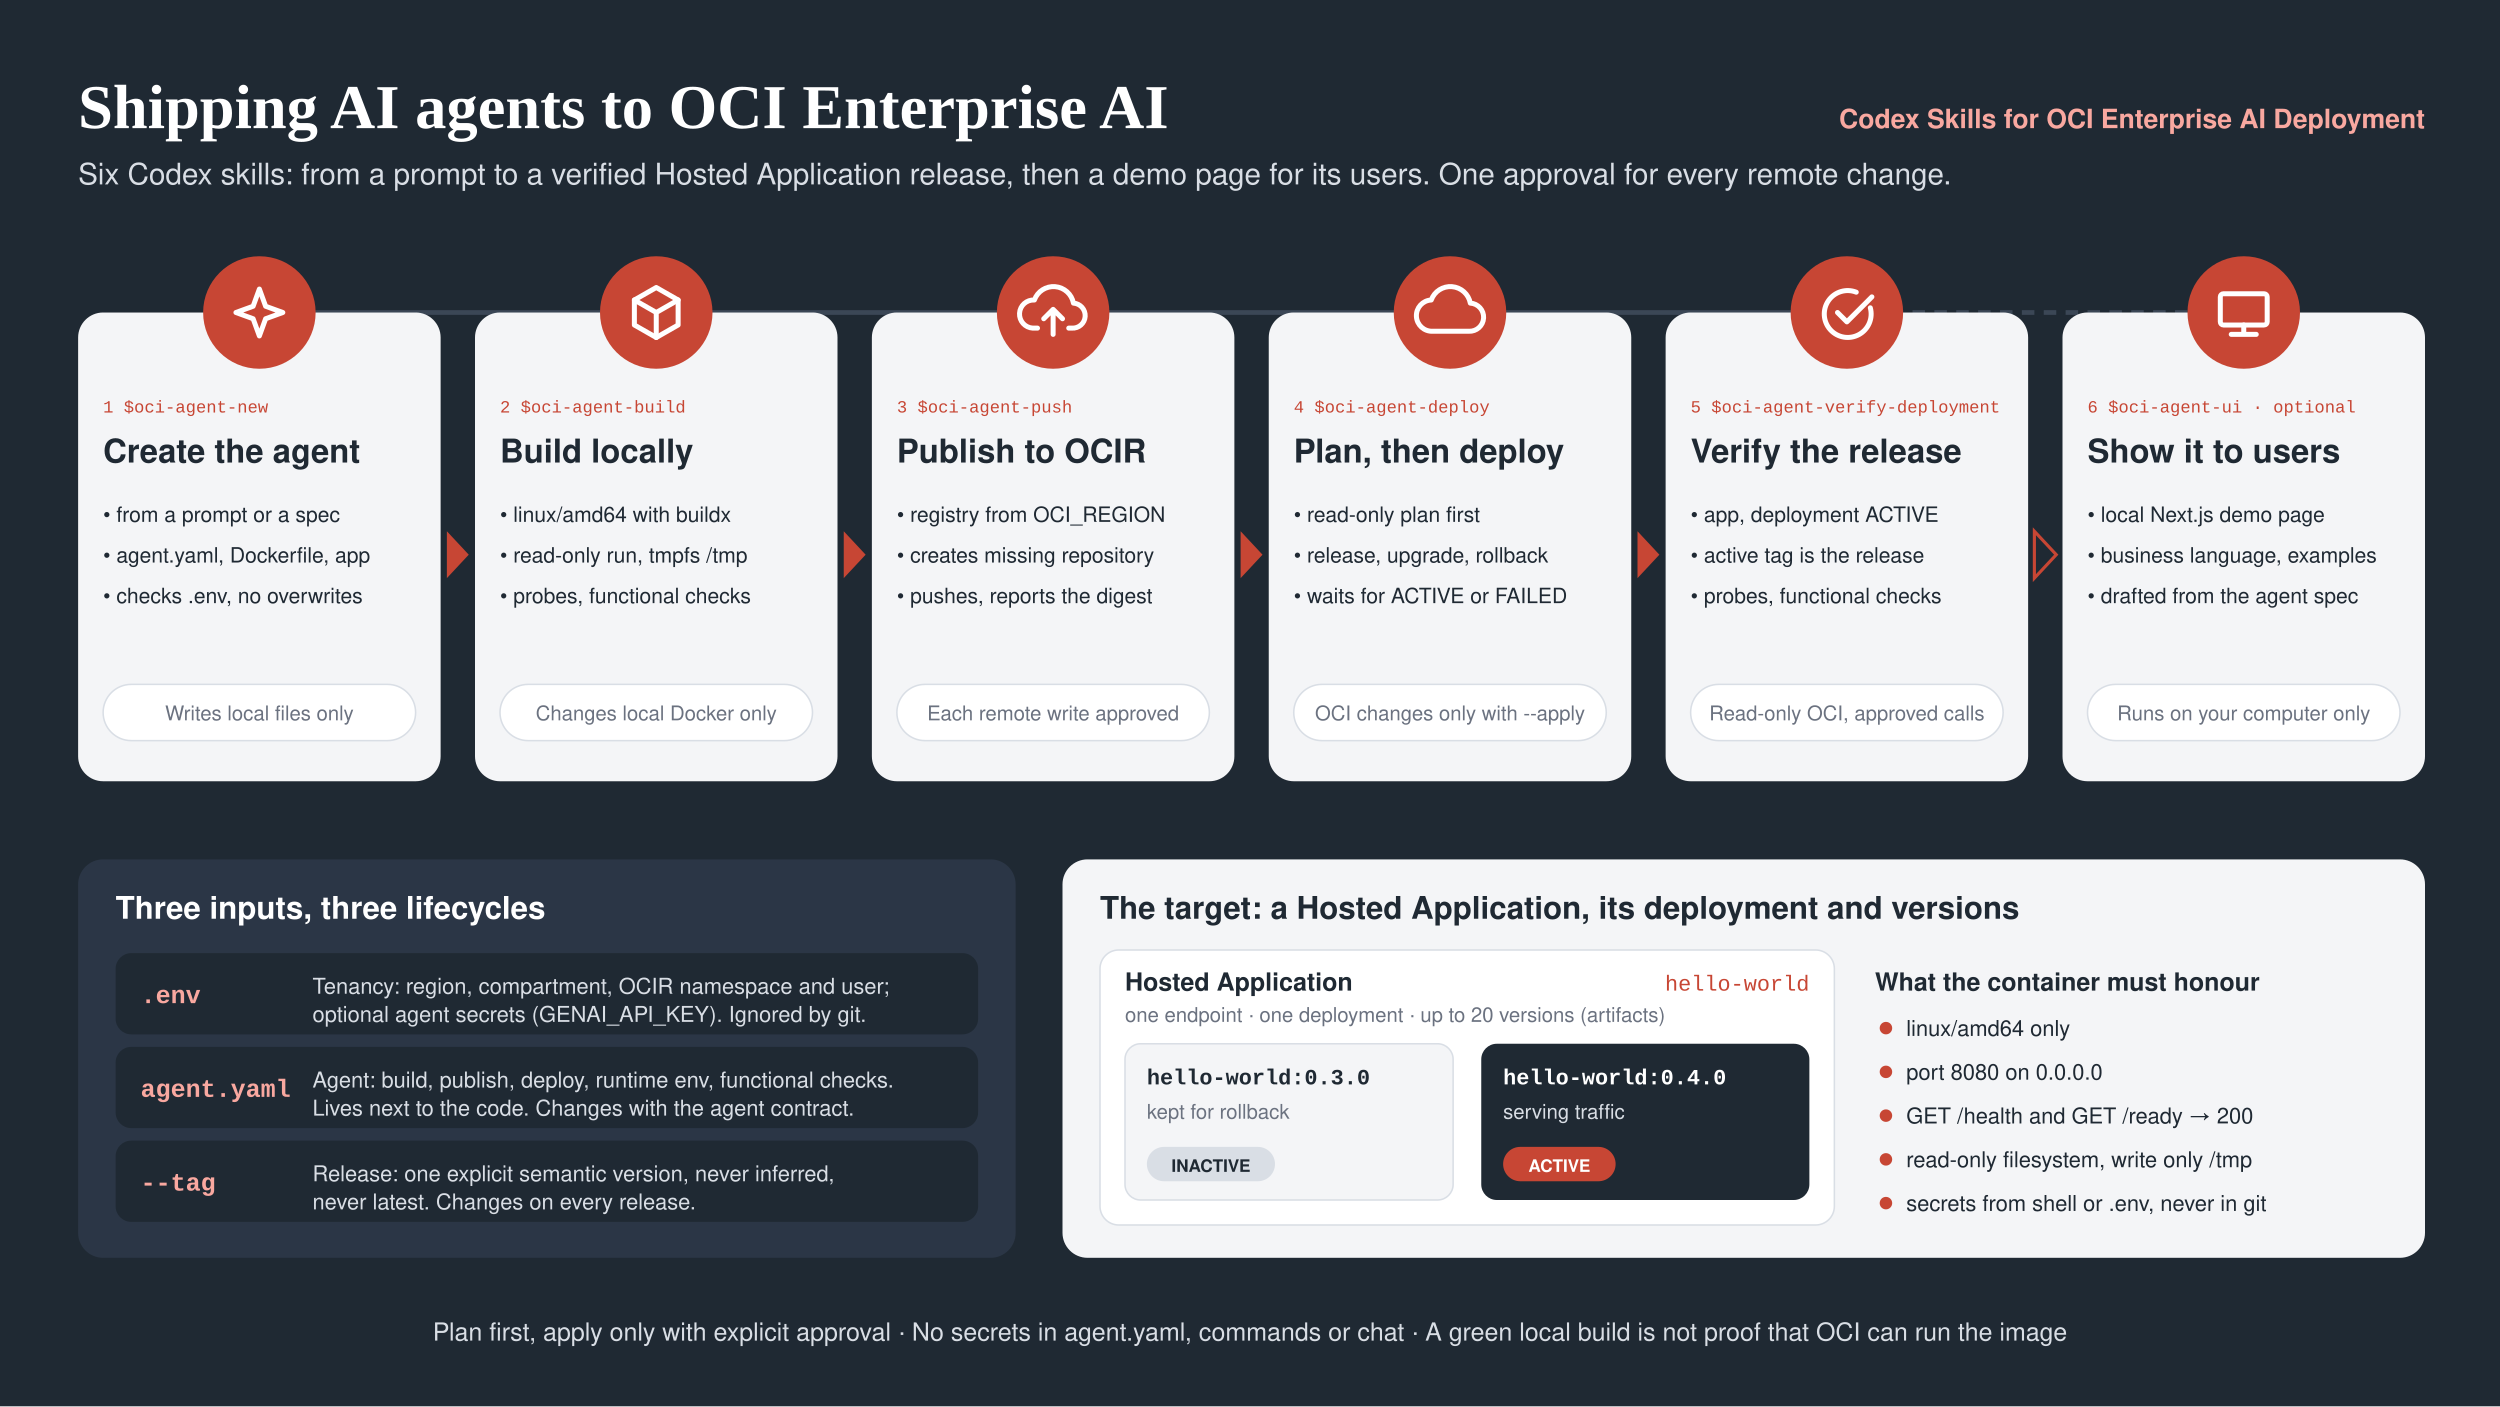
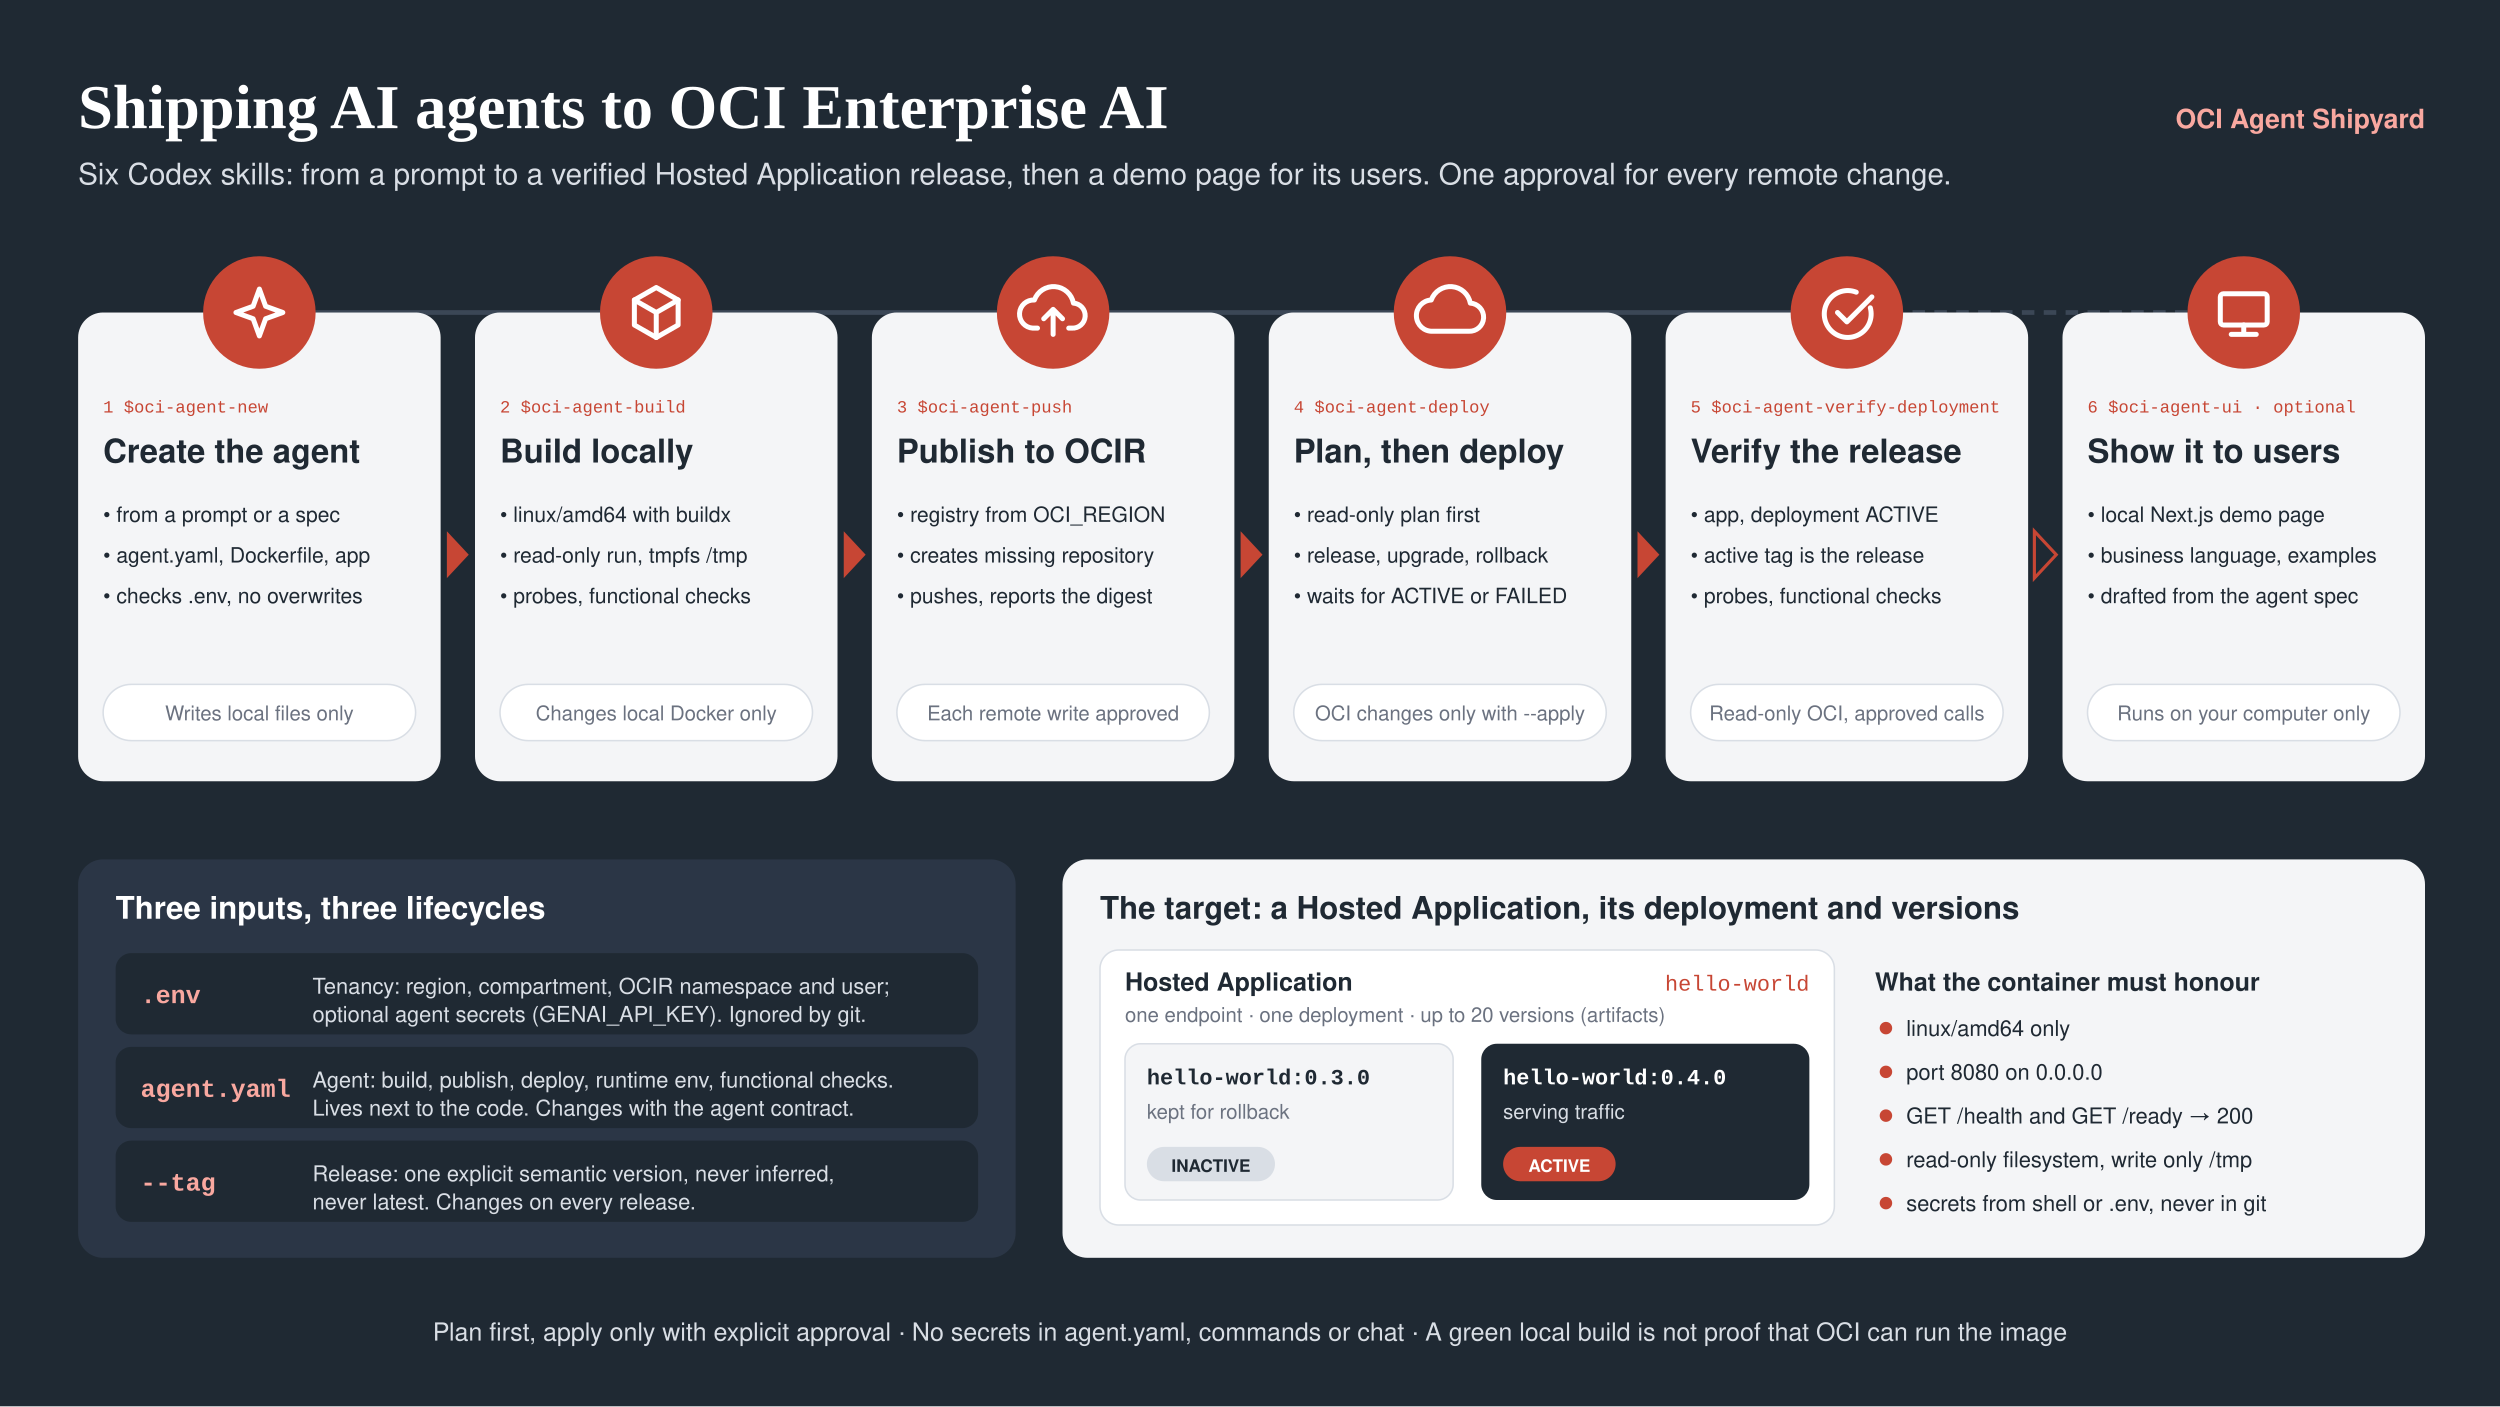
<svg xmlns="http://www.w3.org/2000/svg" width="1600" height="900" viewBox="0 0 1600 900" font-family="Calibri, 'Helvetica Neue', Helvetica, Arial, sans-serif">
  <defs>
    <style>
      .title { font-family: Cambria, Georgia, 'Times New Roman', serif; font-weight: 700; fill: #FFFFFF; }
      .h { font-weight: 700; fill: #1F2933; }
      .b { fill: #1F2933; }
      .m { fill: #6B7280; }
      .lt { fill: #D9DEE5; }
      .mono { font-family: 'Courier New', Courier, monospace; }
      .red { fill: #C74634; }
      .card { fill: #F4F5F7; }
      .ico { fill: none; stroke: #FFFFFF; stroke-width: 3.2; stroke-linecap: round; stroke-linejoin: round; }
    </style>
  </defs>
  <rect width="1600" height="900" fill="#1F2933" />
  <text x="50" y="82" class="title" font-size="40">Shipping AI agents to OCI Enterprise AI</text>
  <text x="50" y="118" class="lt" font-size="19">Six Codex skills: from a prompt to a verified Hosted Application release, then a demo page for its users. One approval for every remote change.</text>
-   <text x="1552" y="82" text-anchor="end" fill="#F9A8A0" font-size="17" font-weight="700">Codex Skills for OCI Enterprise AI Deployment</text>
+   <text x="1552" y="82" text-anchor="end" fill="#F9A8A0" font-size="17" font-weight="700">OCI Agent Shipyard</text>
  <line x1="166" y1="200" x2="1182" y2="200" stroke="#3B4756" stroke-width="3" />
  <line x1="1182" y1="200" x2="1436" y2="200" stroke="#3B4756" stroke-width="3" stroke-dasharray="8 6" />
  <g transform="translate(50 200)">
    <rect x="0" y="0" width="232" height="300" rx="16" class="card" />
    <circle cx="116" cy="0" r="36" fill="#C74634" />
    <g class="ico" transform="translate(116 0)">
      <path d="M0 -15 L4 -4 L15 0 L4 4 L0 15 L-4 4 L-15 0 L-4 -4 Z" />
    </g>
    <text x="16" y="64" class="mono red" font-size="11">1 $oci-agent-new</text>
    <text x="16" y="96" class="h" font-size="21">Create the agent</text>
    <text x="16" y="134" class="b" font-size="13.5">•  from a prompt or a spec</text>
    <text x="16" y="160" class="b" font-size="13.5">•  agent.yaml, Dockerfile, app</text>
    <text x="16" y="186" class="b" font-size="13.5">•  checks .env, no overwrites</text>
    <rect x="16" y="238" width="200" height="36" rx="18" fill="#FFFFFF" stroke="#D9DEE5" />
    <text x="116" y="261" text-anchor="middle" class="m" font-size="13">Writes local files only</text>
  </g>
  <g transform="translate(304 200)">
    <rect x="0" y="0" width="232" height="300" rx="16" class="card" />
    <circle cx="116" cy="0" r="36" fill="#C74634" />
    <g class="ico" transform="translate(116 0)">
      <path d="M-14 -8 L0 -16 L14 -8 L14 8 L0 16 L-14 8 Z" />
      <path d="M-14 -8 L0 0 L14 -8 M0 0 L0 16" />
    </g>
    <text x="16" y="64" class="mono red" font-size="11">2 $oci-agent-build</text>
    <text x="16" y="96" class="h" font-size="21">Build locally</text>
    <text x="16" y="134" class="b" font-size="13.5">•  linux/amd64 with buildx</text>
    <text x="16" y="160" class="b" font-size="13.5">•  read-only run, tmpfs /tmp</text>
    <text x="16" y="186" class="b" font-size="13.5">•  probes, functional checks</text>
    <rect x="16" y="238" width="200" height="36" rx="18" fill="#FFFFFF" stroke="#D9DEE5" />
    <text x="116" y="261" text-anchor="middle" class="m" font-size="13">Changes local Docker only</text>
  </g>
  <g transform="translate(558 200)">
    <rect x="0" y="0" width="232" height="300" rx="16" class="card" />
    <circle cx="116" cy="0" r="36" fill="#C74634" />
    <g class="ico" transform="translate(116 0)">
      <path d="M-10 10 H-13 A9 9 0 0 1 -12 -8 A13 13 0 0 1 13 -6 A8 8 0 0 1 12 10 H10" />
      <path d="M0 14 V-2 M-6 4 L0 -2 L6 4" />
    </g>
    <text x="16" y="64" class="mono red" font-size="11">3 $oci-agent-push</text>
    <text x="16" y="96" class="h" font-size="21">Publish to OCIR</text>
    <text x="16" y="134" class="b" font-size="13.5">•  registry from OCI_REGION</text>
    <text x="16" y="160" class="b" font-size="13.5">•  creates missing repository</text>
    <text x="16" y="186" class="b" font-size="13.5">•  pushes, reports the digest</text>
    <rect x="16" y="238" width="200" height="36" rx="18" fill="#FFFFFF" stroke="#D9DEE5" />
    <text x="116" y="261" text-anchor="middle" class="m" font-size="13">Each remote write approved</text>
  </g>
  <g transform="translate(812 200)">
    <rect x="0" y="0" width="232" height="300" rx="16" class="card" />
    <circle cx="116" cy="0" r="36" fill="#C74634" />
    <g class="ico" transform="translate(116 0)">
      <path d="M-11 12 A10 10 0 0 1 -12 -8 A13 13 0 0 1 13 -6 A9 9 0 0 1 12 12 Z" />
    </g>
    <text x="16" y="64" class="mono red" font-size="11">4 $oci-agent-deploy</text>
    <text x="16" y="96" class="h" font-size="21">Plan, then deploy</text>
    <text x="16" y="134" class="b" font-size="13.5">•  read-only plan first</text>
    <text x="16" y="160" class="b" font-size="13.5">•  release, upgrade, rollback</text>
    <text x="16" y="186" class="b" font-size="13.5">•  waits for ACTIVE or FAILED</text>
    <rect x="16" y="238" width="200" height="36" rx="18" fill="#FFFFFF" stroke="#D9DEE5" />
    <text x="116" y="261" text-anchor="middle" class="m" font-size="13">OCI changes only with --apply</text>
  </g>
  <g transform="translate(1066 200)">
    <rect x="0" y="0" width="232" height="300" rx="16" class="card" />
    <circle cx="116" cy="0" r="36" fill="#C74634" />
    <g class="ico" transform="translate(116 0)">
      <path d="M15 -3 A15 15 0 1 1 6 -13" />
      <path d="M-6 0 L0 6 L16 -10" />
    </g>
    <text x="16" y="64" class="mono red" font-size="11">5 $oci-agent-verify-deployment</text>
    <text x="16" y="96" class="h" font-size="21">Verify the release</text>
    <text x="16" y="134" class="b" font-size="13.5">•  app, deployment ACTIVE</text>
    <text x="16" y="160" class="b" font-size="13.5">•  active tag is the release</text>
    <text x="16" y="186" class="b" font-size="13.5">•  probes, functional checks</text>
    <rect x="16" y="238" width="200" height="36" rx="18" fill="#FFFFFF" stroke="#D9DEE5" />
    <text x="116" y="261" text-anchor="middle" class="m" font-size="13">Read-only OCI, approved calls</text>
  </g>
  <g transform="translate(1320 200)">
    <rect x="0" y="0" width="232" height="300" rx="16" class="card" />
    <circle cx="116" cy="0" r="36" fill="#C74634" />
    <g class="ico" transform="translate(116 0)">
      <rect x="-15" y="-12" width="30" height="20" rx="2" />
      <path d="M0 8 V14 M-8 14 H8" />
    </g>
    <text x="16" y="64" class="mono red" font-size="11">6 $oci-agent-ui · optional</text>
    <text x="16" y="96" class="h" font-size="21">Show it to users</text>
    <text x="16" y="134" class="b" font-size="13.5">•  local Next.js demo page</text>
    <text x="16" y="160" class="b" font-size="13.5">•  business language, examples</text>
    <text x="16" y="186" class="b" font-size="13.5">•  drafted from the agent spec</text>
    <rect x="16" y="238" width="200" height="36" rx="18" fill="#FFFFFF" stroke="#D9DEE5" />
    <text x="116" y="261" text-anchor="middle" class="m" font-size="13">Runs on your computer only</text>
  </g>
  <g fill="#C74634">
    <path d="M286 340 L300 355 L286 370 Z" />
    <path d="M540 340 L554 355 L540 370 Z" />
    <path d="M794 340 L808 355 L794 370 Z" />
    <path d="M1048 340 L1062 355 L1048 370 Z" />
  </g>
  <path d="M1302 340 L1316 355 L1302 370 Z" fill="none" stroke="#C74634" stroke-width="2" />
  <g transform="translate(50 550)">
    <rect x="0" y="0" width="600" height="255" rx="16" fill="#2B3646" />
    <text x="24" y="38" fill="#FFFFFF" font-weight="700" font-size="20">Three inputs, three lifecycles</text>
    <rect x="24" y="60" width="552" height="52" rx="10" fill="#1F2933" />
    <text x="40" y="92" class="mono" fill="#F9A8A0" font-size="16" font-weight="700">.env</text>
    <text x="150" y="86" class="lt" font-size="14">Tenancy: region, compartment, OCIR namespace and user;</text>
    <text x="150" y="104" class="lt" font-size="14">optional agent secrets (GENAI_API_KEY). Ignored by git.</text>
    <rect x="24" y="120" width="552" height="52" rx="10" fill="#1F2933" />
    <text x="40" y="152" class="mono" fill="#F9A8A0" font-size="16" font-weight="700">agent.yaml</text>
    <text x="150" y="146" class="lt" font-size="14">Agent: build, publish, deploy, runtime env, functional checks.</text>
    <text x="150" y="164" class="lt" font-size="14">Lives next to the code. Changes with the agent contract.</text>
    <rect x="24" y="180" width="552" height="52" rx="10" fill="#1F2933" />
    <text x="40" y="212" class="mono" fill="#F9A8A0" font-size="16" font-weight="700">--tag</text>
    <text x="150" y="206" class="lt" font-size="14">Release: one explicit semantic version, never inferred,</text>
    <text x="150" y="224" class="lt" font-size="14">never latest. Changes on every release.</text>
  </g>
  <g transform="translate(680 550)">
    <rect x="0" y="0" width="872" height="255" rx="16" class="card" />
    <text x="24" y="38" class="h" font-size="20">The target: a Hosted Application, its deployment and versions</text>
    <rect x="24" y="58" width="470" height="176" rx="12" fill="#FFFFFF" stroke="#D9DEE5" />
    <text x="40" y="84" class="h" font-size="16">Hosted Application</text>
    <text x="478" y="84" text-anchor="end" class="mono red" font-size="14">hello-world</text>
    <text x="40" y="104" class="m" font-size="13">one endpoint · one deployment · up to 20 versions (artifacts)</text>
    <rect x="40" y="118" width="210" height="100" rx="10" fill="#F4F5F7" stroke="#D9DEE5" />
    <text x="54" y="144" class="mono b" font-size="14" font-weight="700">hello-world:0.3.0</text>
    <text x="54" y="166" class="m" font-size="13">kept for rollback</text>
    <rect x="54" y="184" width="82" height="22" rx="11" fill="#D9DEE5" />
    <text x="95" y="200" text-anchor="middle" class="b" font-size="11" font-weight="700">INACTIVE</text>
    <rect x="268" y="118" width="210" height="100" rx="10" fill="#1F2933" />
    <text x="282" y="144" class="mono" fill="#FFFFFF" font-size="14" font-weight="700">hello-world:0.4.0</text>
    <text x="282" y="166" class="lt" font-size="13">serving traffic</text>
    <rect x="282" y="184" width="72" height="22" rx="11" fill="#C74634" />
    <text x="318" y="200" text-anchor="middle" fill="#FFFFFF" font-size="11" font-weight="700">ACTIVE</text>
    <text x="520" y="84" class="h" font-size="16">What the container must honour</text>
    <g class="b" font-size="14">
      <circle cx="527" cy="108" r="4" fill="#C74634" />
      <text x="540" y="113">linux/amd64 only</text>
      <circle cx="527" cy="136" r="4" fill="#C74634" />
      <text x="540" y="141">port 8080 on 0.0.0.0</text>
      <circle cx="527" cy="164" r="4" fill="#C74634" />
      <text x="540" y="169">GET /health and GET /ready → 200</text>
      <circle cx="527" cy="192" r="4" fill="#C74634" />
      <text x="540" y="197">read-only filesystem, write only /tmp</text>
      <circle cx="527" cy="220" r="4" fill="#C74634" />
      <text x="540" y="225">secrets from shell or .env, never in git</text>
    </g>
  </g>
  <text x="800" y="858" text-anchor="middle" class="lt" font-size="16">Plan first, apply only with explicit approval  ·  No secrets in agent.yaml, commands or chat  ·  A green local build is not proof that OCI can run the image</text>
</svg>
